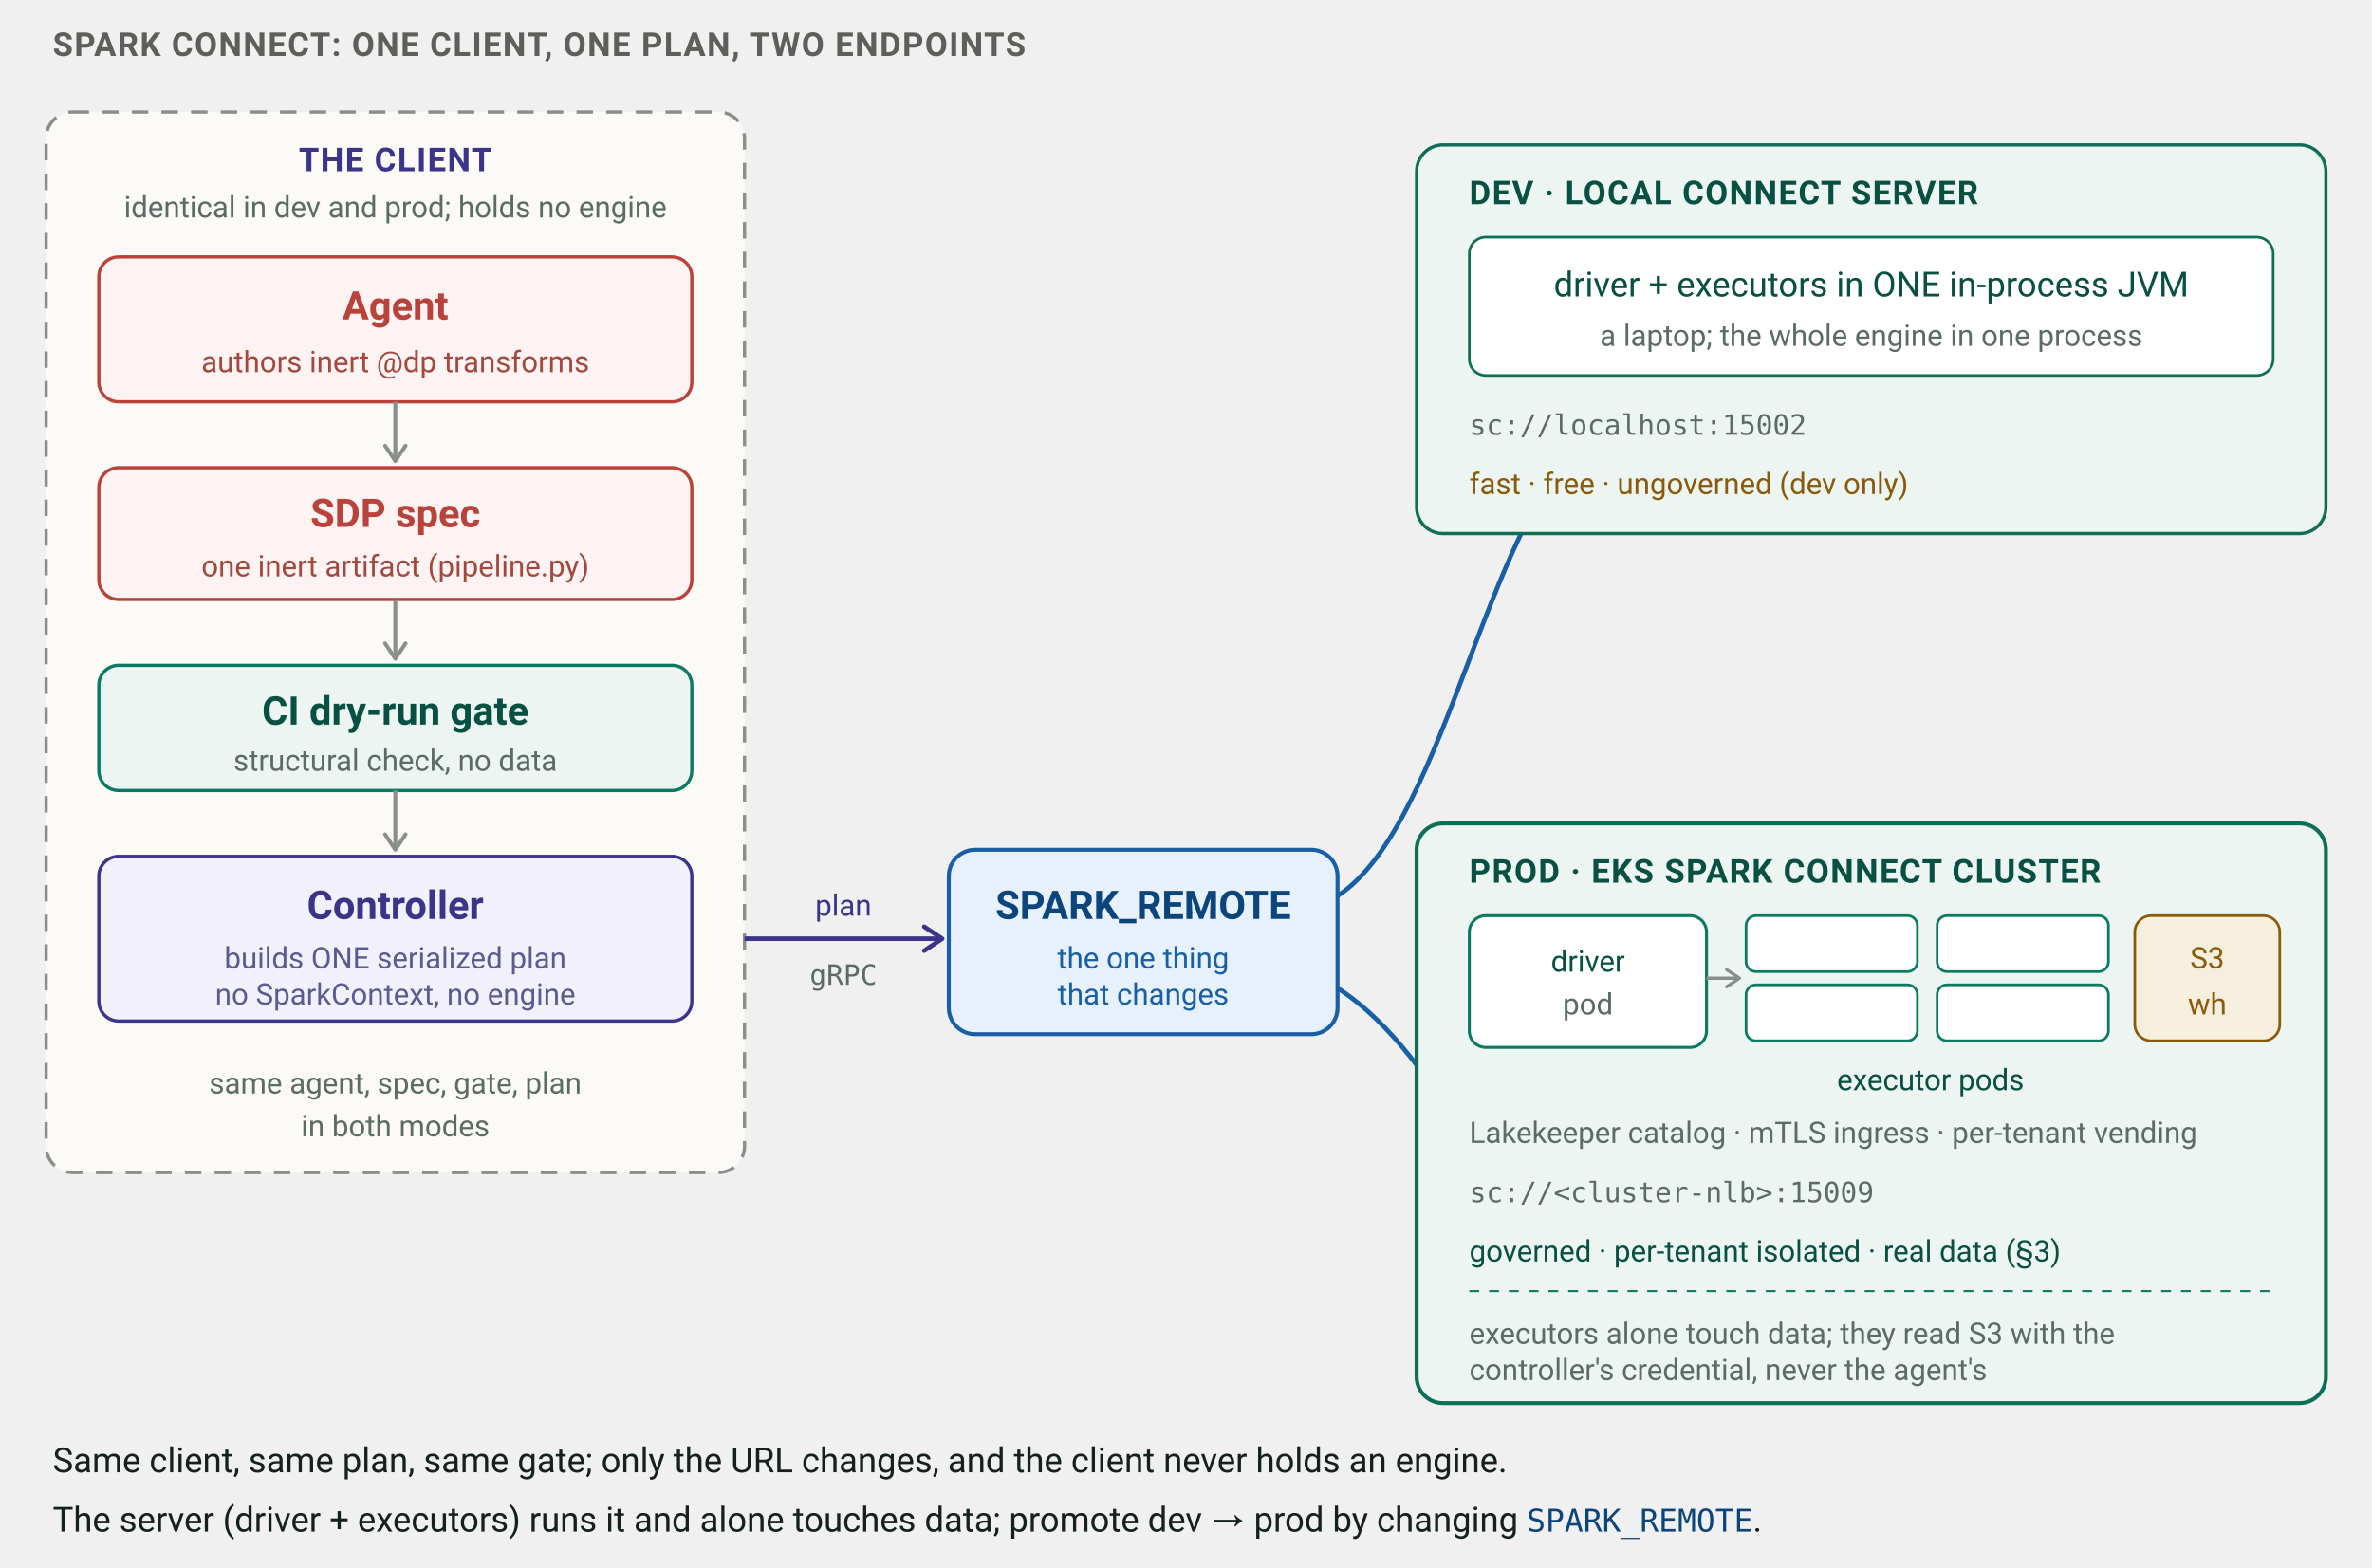
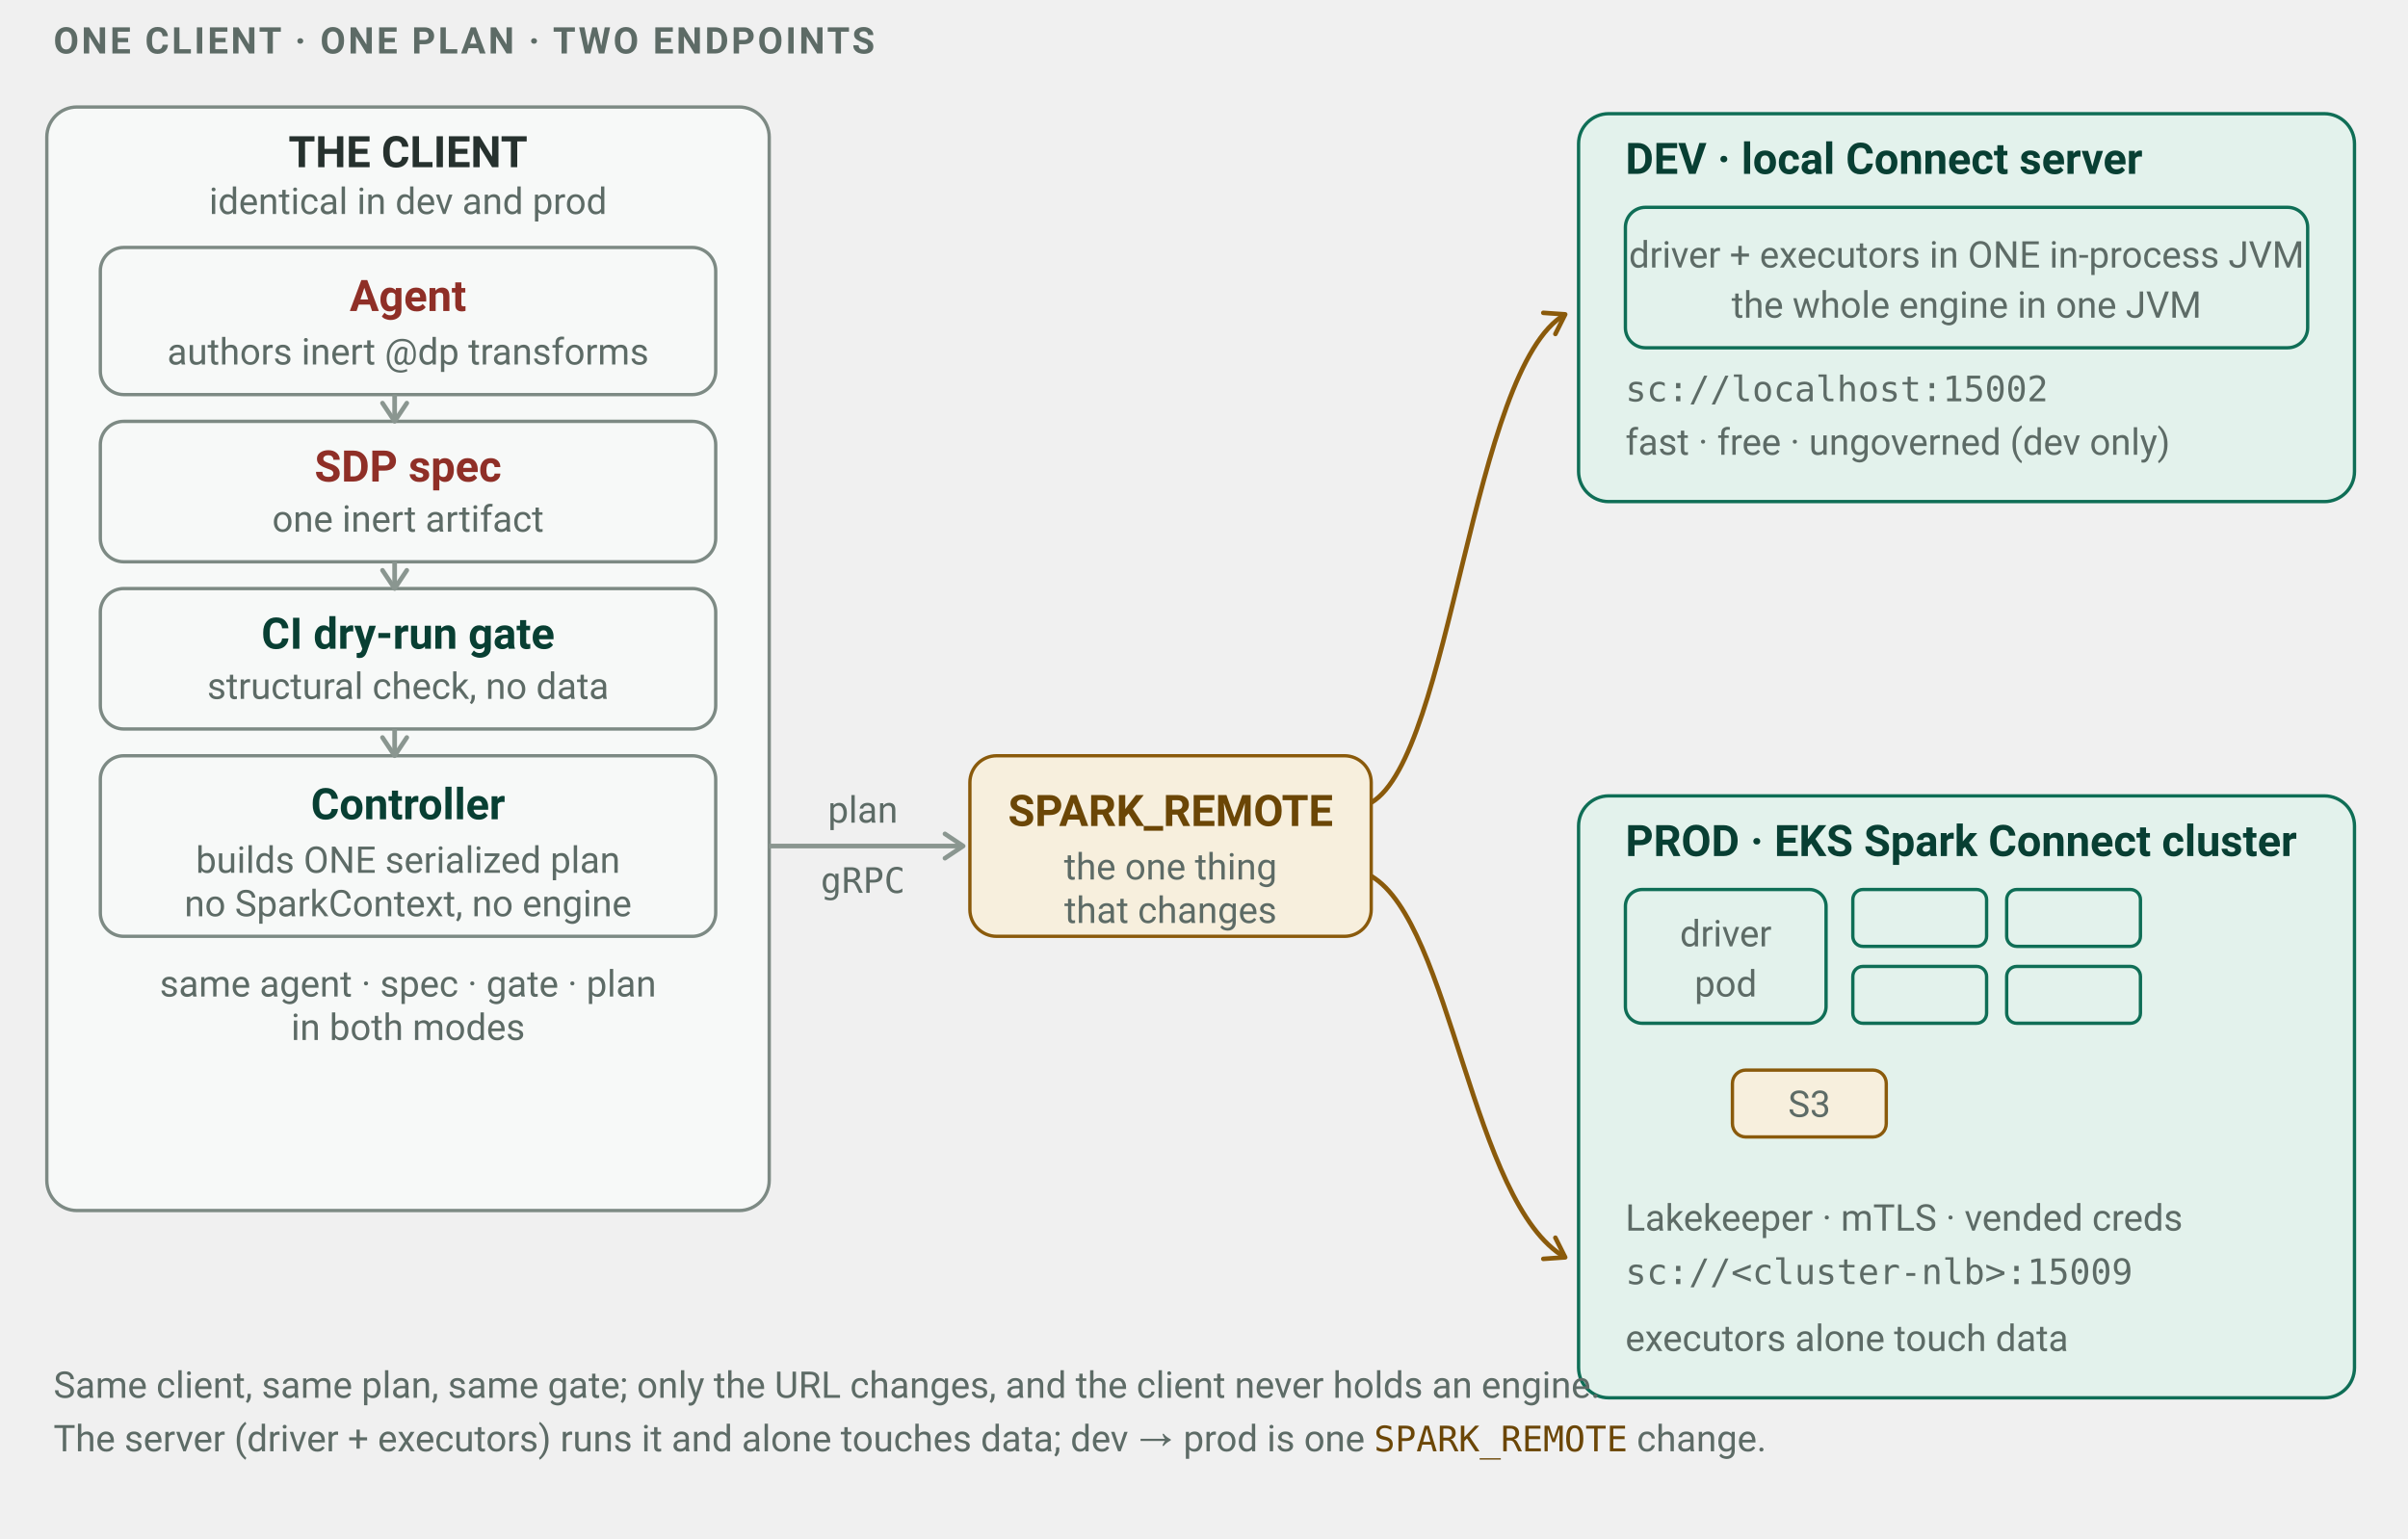
- <svg xmlns="http://www.w3.org/2000/svg" width="100%" viewBox="0 0 720 476" role="img" font-family="ui-sans-serif, system-ui, sans-serif">
+ <svg xmlns="http://www.w3.org/2000/svg" width="100%" viewBox="0 0 720 460" role="img" font-family="ui-sans-serif, system-ui, sans-serif">
  <style>
  text{font-family:ui-sans-serif,system-ui,-apple-system,"Segoe UI",Roboto,Helvetica,Arial,sans-serif}
-   .lab{font-size:10px;font-weight:600;letter-spacing:.04em}
-   .th{font-size:12px;font-weight:600}.ts{font-size:10.5px}.tn{font-size:9px}
-   .mono{font-family:ui-monospace,"SF Mono",Menlo,Consolas,monospace;font-size:9.5px}
-   .mons{font-family:ui-monospace,"SF Mono",Menlo,Consolas,monospace;font-size:8.5px}
+   .kick{font-size:11px;font-weight:700;letter-spacing:.07em;fill:#5d6b66}
+   .h{font-size:13px;font-weight:600;fill:#26312e}
+   .sub{font-size:11px;fill:#5d6b66}
+   .mono{font-family:ui-monospace,SFMono-Regular,Menlo,Consolas,monospace;font-size:10.5px}
+   .arr{stroke:#8a9690;stroke-width:1.4;fill:none}
+   .red rect{fill:#fce9e9;stroke:#b9433a;stroke-width:1}.red .h{fill:#8f2f27}
+   .teal rect{fill:#e3f2ec;stroke:#0f6e56;stroke-width:1}.teal .h{fill:#083f33}
+   .am rect{fill:#f7efdd;stroke:#8a5a0b;stroke-width:1}.am .h{fill:#6b4606}
+   .board rect{fill:#f7f9f8;stroke:#7d8a84;stroke-width:1}
+   .tiny{fill:#ffffff;stroke:#0f6e56;stroke-width:.9}
</style>
  <defs>
    <marker id="ar" viewBox="0 0 10 10" refX="8" refY="5" markerWidth="6.5" markerHeight="6.5" orient="auto-start-reverse">
-       <path d="M2 1L8 5L2 9" fill="none" stroke="context-stroke" stroke-width="1.5" stroke-linecap="round" stroke-linejoin="round" />
+       <path d="M2 1 L8 5 L2 9" fill="none" stroke="context-stroke" stroke-width="1.5" stroke-linecap="round" stroke-linejoin="round" />
    </marker>
  </defs>
-   <text x="16" y="17" class="lab" fill="#5F5E5A">SPARK CONNECT: ONE CLIENT, ONE PLAN, TWO ENDPOINTS</text>
-   <rect x="14" y="34" width="212" height="322" rx="8" fill="#FbFaF7" stroke="#8a8f8c" stroke-width="1" stroke-dasharray="5 4" />
-   <text x="120" y="52" class="lab" fill="#3C3489" text-anchor="middle">THE CLIENT</text>
-   <text x="120" y="66" class="tn" fill="#5c6b66" text-anchor="middle">identical in dev and prod; holds no engine</text>
-   <rect x="30" y="78" width="180" height="44" rx="6" fill="#FDF3F2" stroke="#b9433a" stroke-width="1" />
-   <text x="120" y="97" class="th" text-anchor="middle" fill="#b9433a">Agent</text>
-   <text x="120" y="113" class="tn" text-anchor="middle" fill="#a2483f">authors inert @dp transforms</text>
-   <line x1="120" y1="122" x2="120" y2="140" stroke="#8a8f8c" stroke-width="1.2" marker-end="url(#ar)" />
-   <rect x="30" y="142" width="180" height="40" rx="6" fill="#FDF3F2" stroke="#b9433a" stroke-width="1" />
-   <text x="120" y="160" class="th" text-anchor="middle" fill="#b9433a">SDP spec</text>
-   <text x="120" y="175" class="tn" text-anchor="middle" fill="#a2483f">one inert artifact (pipeline.py)</text>
-   <line x1="120" y1="182" x2="120" y2="200" stroke="#8a8f8c" stroke-width="1.2" marker-end="url(#ar)" />
-   <rect x="30" y="202" width="180" height="38" rx="6" fill="#ECF5F1" stroke="#0b7a63" stroke-width="1" />
-   <text x="120" y="220" class="th" text-anchor="middle" fill="#085041">CI dry-run gate</text>
-   <text x="120" y="234" class="tn" text-anchor="middle" fill="#5c6b66">structural check, no data</text>
-   <line x1="120" y1="240" x2="120" y2="258" stroke="#8a8f8c" stroke-width="1.2" marker-end="url(#ar)" />
-   <rect x="30" y="260" width="180" height="50" rx="6" fill="#F2F1FB" stroke="#3C3489" stroke-width="1" />
-   <text x="120" y="279" class="th" text-anchor="middle" fill="#3C3489">Controller</text>
-   <text x="120" y="294" class="tn" text-anchor="middle" fill="#5c5b8f">builds ONE serialized plan</text>
-   <text x="120" y="305" class="tn" text-anchor="middle" fill="#5c5b8f">no SparkContext, no engine</text>
-   <text x="120" y="332" class="tn" fill="#5c6b66" text-anchor="middle">same agent, spec, gate, plan</text>
-   <text x="120" y="345" class="tn" fill="#5c6b66" text-anchor="middle">in both modes</text>
-   <line x1="226" y1="285" x2="286" y2="285" stroke="#3C3489" stroke-width="1.4" marker-end="url(#ar)" />
-   <text x="256" y="278" class="tn" fill="#3C3489" text-anchor="middle">plan</text>
-   <text x="256" y="299" class="mons" fill="#5c6b66" text-anchor="middle">gRPC</text>
-   <rect x="288" y="258" width="118" height="56" rx="8" fill="#E6F1FB" stroke="#185FA5" stroke-width="1.2" />
-   <text x="347" y="279" class="th" text-anchor="middle" fill="#0C447C">SPARK_REMOTE</text>
-   <text x="347" y="294" class="tn" text-anchor="middle" fill="#185FA5">the one thing</text>
-   <text x="347" y="305" class="tn" text-anchor="middle" fill="#185FA5">that changes</text>
-   <path d="M406 272 C 440 250, 452 150, 486 130" fill="none" stroke="#185FA5" stroke-width="1.4" marker-end="url(#ar)" />
-   <path d="M406 300 C 440 322, 452 372, 486 392" fill="none" stroke="#185FA5" stroke-width="1.4" marker-end="url(#ar)" />
-   <rect x="430" y="44" width="276" height="118" rx="8" fill="#ECF5F1" stroke="#0F6E56" stroke-width="1" />
-   <text x="446" y="62" class="lab" fill="#085041">DEV · LOCAL CONNECT SERVER</text>
-   <rect x="446" y="72" width="244" height="42" rx="5" fill="#fff" stroke="#0F6E56" stroke-width=".8" />
-   <text x="568" y="90" class="ts" text-anchor="middle" fill="#085041">driver + executors in ONE in-process JVM</text>
-   <text x="568" y="105" class="tn" text-anchor="middle" fill="#5c6b66">a laptop; the whole engine in one process</text>
-   <text x="446" y="132" class="mons" fill="#5c6b66">sc://localhost:15002</text>
-   <text x="446" y="150" class="tn" fill="#8a5a0b">fast · free · ungoverned (dev only)</text>
-   <rect x="430" y="250" width="276" height="176" rx="8" fill="#ECF5F1" stroke="#0F6E56" stroke-width="1.2" />
-   <text x="446" y="268" class="lab" fill="#085041">PROD · EKS SPARK CONNECT CLUSTER</text>
-   <rect x="446" y="278" width="72" height="40" rx="5" fill="#fff" stroke="#0b7a63" stroke-width=".9" />
-   <text x="482" y="295" class="tn" text-anchor="middle" fill="#085041">driver</text>
-   <text x="482" y="308" class="tn" text-anchor="middle" fill="#5c6b66">pod</text>
-   <g fill="#fff" stroke="#0b7a63" stroke-width=".8">
-     <rect x="530" y="278" width="52" height="17" rx="3" />
-     <rect x="530" y="299" width="52" height="17" rx="3" />
-     <rect x="588" y="278" width="52" height="17" rx="3" />
-     <rect x="588" y="299" width="52" height="17" rx="3" />
+   <text x="16" y="16" class="kick">ONE CLIENT · ONE PLAN · TWO ENDPOINTS</text>
+   <g class="board">
+     <rect x="14" y="32" width="216" height="330" rx="9" />
+     <text x="122" y="50" class="h" fill="#3c3489" text-anchor="middle">THE CLIENT</text>
+     <text x="122" y="64" class="sub" text-anchor="middle">identical in dev and prod</text>
+     <g class="red">
+       <rect x="30" y="74" width="184" height="44" rx="7" />
+       <text x="122" y="93" class="h" text-anchor="middle" fill="#8f2f27">Agent</text>
+       <text x="122" y="109" class="sub" text-anchor="middle" fill="#8f2f27">authors inert @dp transforms</text>
+     </g>
+     <g class="red">
+       <rect x="30" y="126" width="184" height="42" rx="7" />
+       <text x="122" y="144" class="h" text-anchor="middle" fill="#8f2f27">SDP spec</text>
+       <text x="122" y="159" class="sub" text-anchor="middle" fill="#8f2f27">one inert artifact</text>
+     </g>
+     <g class="teal">
+       <rect x="30" y="176" width="184" height="42" rx="7" />
+       <text x="122" y="194" class="h" text-anchor="middle" fill="#083f33">CI dry-run gate</text>
+       <text x="122" y="209" class="sub" text-anchor="middle" fill="#5d6b66">structural check, no data</text>
+     </g>
+     <g class="teal">
+       <rect x="30" y="226" width="184" height="54" rx="7" />
+       <text x="122" y="245" class="h" text-anchor="middle" fill="#083f33">Controller</text>
+       <text x="122" y="261" class="sub" text-anchor="middle" fill="#0f6e56">builds ONE serialized plan</text>
+       <text x="122" y="274" class="sub" text-anchor="middle" fill="#0f6e56">no SparkContext, no engine</text>
+     </g>
+     <text x="122" y="298" class="sub" text-anchor="middle">same agent · spec · gate · plan</text>
+     <text x="122" y="311" class="sub" text-anchor="middle">in both modes</text>
+     <line x1="118" y1="118" x2="118" y2="126" class="arr" marker-end="url(#ar)" />
+     <line x1="118" y1="168" x2="118" y2="176" class="arr" marker-end="url(#ar)" />
+     <line x1="118" y1="218" x2="118" y2="226" class="arr" marker-end="url(#ar)" />
  </g>
-   <text x="586" y="331" class="tn" text-anchor="middle" fill="#085041">executor pods</text>
-   <line x1="518" y1="297" x2="528" y2="297" stroke="#8a8f8c" stroke-width="1" marker-end="url(#ar)" />
-   <rect x="648" y="278" width="44" height="38" rx="5" fill="#F7EFDD" stroke="#8a5a0b" stroke-width=".8" />
-   <text x="670" y="294" class="tn" text-anchor="middle" fill="#8a5a0b">S3</text>
-   <text x="670" y="308" class="tn" text-anchor="middle" fill="#8a5a0b">wh</text>
-   <text x="446" y="347" class="tn" fill="#5c6b66">Lakekeeper catalog · mTLS ingress · per-tenant vending</text>
-   <text x="446" y="365" class="mons" fill="#5c6b66">sc://&lt;cluster-nlb&gt;:15009</text>
-   <text x="446" y="383" class="tn" fill="#085041">governed · per-tenant isolated · real data (§3)</text>
-   <line x1="446" y1="392" x2="690" y2="392" stroke="#0b7a63" stroke-width=".6" stroke-dasharray="3 3" />
-   <text x="446" y="408" class="tn" fill="#5c6b66">executors alone touch data; they read S3 with the</text>
-   <text x="446" y="419" class="tn" fill="#5c6b66">controller's credential, never the agent's</text>
-   <text x="16" y="447" class="ts" fill="#16201e">Same client, same plan, same gate; only the URL changes, and the client never holds an engine.</text>
-   <text x="16" y="465" class="ts" fill="#16201e">The server (driver + executors) runs it and alone touches data; promote dev → prod by changing <tspan class="mono" fill="#0C447C">SPARK_REMOTE</tspan>.</text>
+   <line x1="230" y1="253" x2="288" y2="253" class="arr" marker-end="url(#ar)" />
+   <text x="258" y="246" class="sub" fill="#0f6e56" text-anchor="middle">plan</text>
+   <text x="258" y="267" class="mono" fill="#5d6b66" text-anchor="middle">gRPC</text>
+   <g class="am">
+     <rect x="290" y="226" width="120" height="54" rx="8" />
+     <text x="350" y="247" class="h" text-anchor="middle" fill="#6b4606">SPARK_REMOTE</text>
+     <text x="350" y="263" class="sub" text-anchor="middle" fill="#8a5a0b">the one thing</text>
+     <text x="350" y="276" class="sub" text-anchor="middle" fill="#8a5a0b">that changes</text>
+   </g>
+   <path d="M410 240 C 434 226, 440 110, 468 94" fill="none" stroke="#8a5a0b" stroke-width="1.4" marker-end="url(#ar)" />
+   <path d="M410 262 C 434 276, 440 360, 468 376" fill="none" stroke="#8a5a0b" stroke-width="1.4" marker-end="url(#ar)" />
+   <g class="teal">
+     <rect x="472" y="34" width="232" height="116" rx="9" />
+     <text x="486" y="52" class="h" fill="#083f33">DEV · local Connect server</text>
+     <g class="tiny">
+       <rect x="486" y="62" width="204" height="42" rx="6" />
+     </g>
+     <text x="588" y="80" class="sub" text-anchor="middle" fill="#083f33">driver + executors in ONE in-process JVM</text>
+     <text x="588" y="95" class="sub" text-anchor="middle" fill="#5d6b66">the whole engine in one JVM</text>
+     <text x="486" y="120" class="mono" fill="#5d6b66">sc://localhost:15002</text>
+     <text x="486" y="136" class="sub" fill="#8a5a0b">fast · free · ungoverned (dev only)</text>
+   </g>
+   <g class="teal">
+     <rect x="472" y="238" width="232" height="180" rx="9" />
+     <text x="486" y="256" class="h" fill="#083f33">PROD · EKS Spark Connect cluster</text>
+     <g class="tiny">
+       <rect x="486" y="266" width="60" height="40" rx="5" />
+     </g>
+     <text x="516" y="283" class="sub" text-anchor="middle" fill="#083f33">driver</text>
+     <text x="516" y="298" class="sub" text-anchor="middle" fill="#5d6b66">pod</text>
+     <g>
+       <rect class="tiny" x="554" y="266" width="40" height="17" rx="3" />
+       <rect class="tiny" x="554" y="289" width="40" height="17" rx="3" />
+       <rect class="tiny" x="600" y="266" width="40" height="17" rx="3" />
+       <rect class="tiny" x="600" y="289" width="40" height="17" rx="3" />
+     </g>
+     <g class="am">
+       <rect x="518" y="320" width="46" height="20" rx="4" />
+     </g>
+     <text x="541" y="334" class="sub" text-anchor="middle" fill="#6b4606">S3</text>
+     <text x="486" y="368" class="sub" fill="#5d6b66">Lakekeeper · mTLS · vended creds</text>
+     <text x="486" y="384" class="mono" fill="#5d6b66">sc://&lt;cluster-nlb&gt;:15009</text>
+     <text x="486" y="404" class="sub" fill="#0f6e56">executors alone touch data</text>
+   </g>
+   <text x="16" y="418" class="sub">Same client, same plan, same gate; only the URL changes, and the client never holds an engine.</text>
+   <text x="16" y="434" class="sub">The server (driver + executors) runs it and alone touches data; dev → prod is one <tspan class="mono" fill="#6b4606">SPARK_REMOTE</tspan> change.</text>
</svg>
